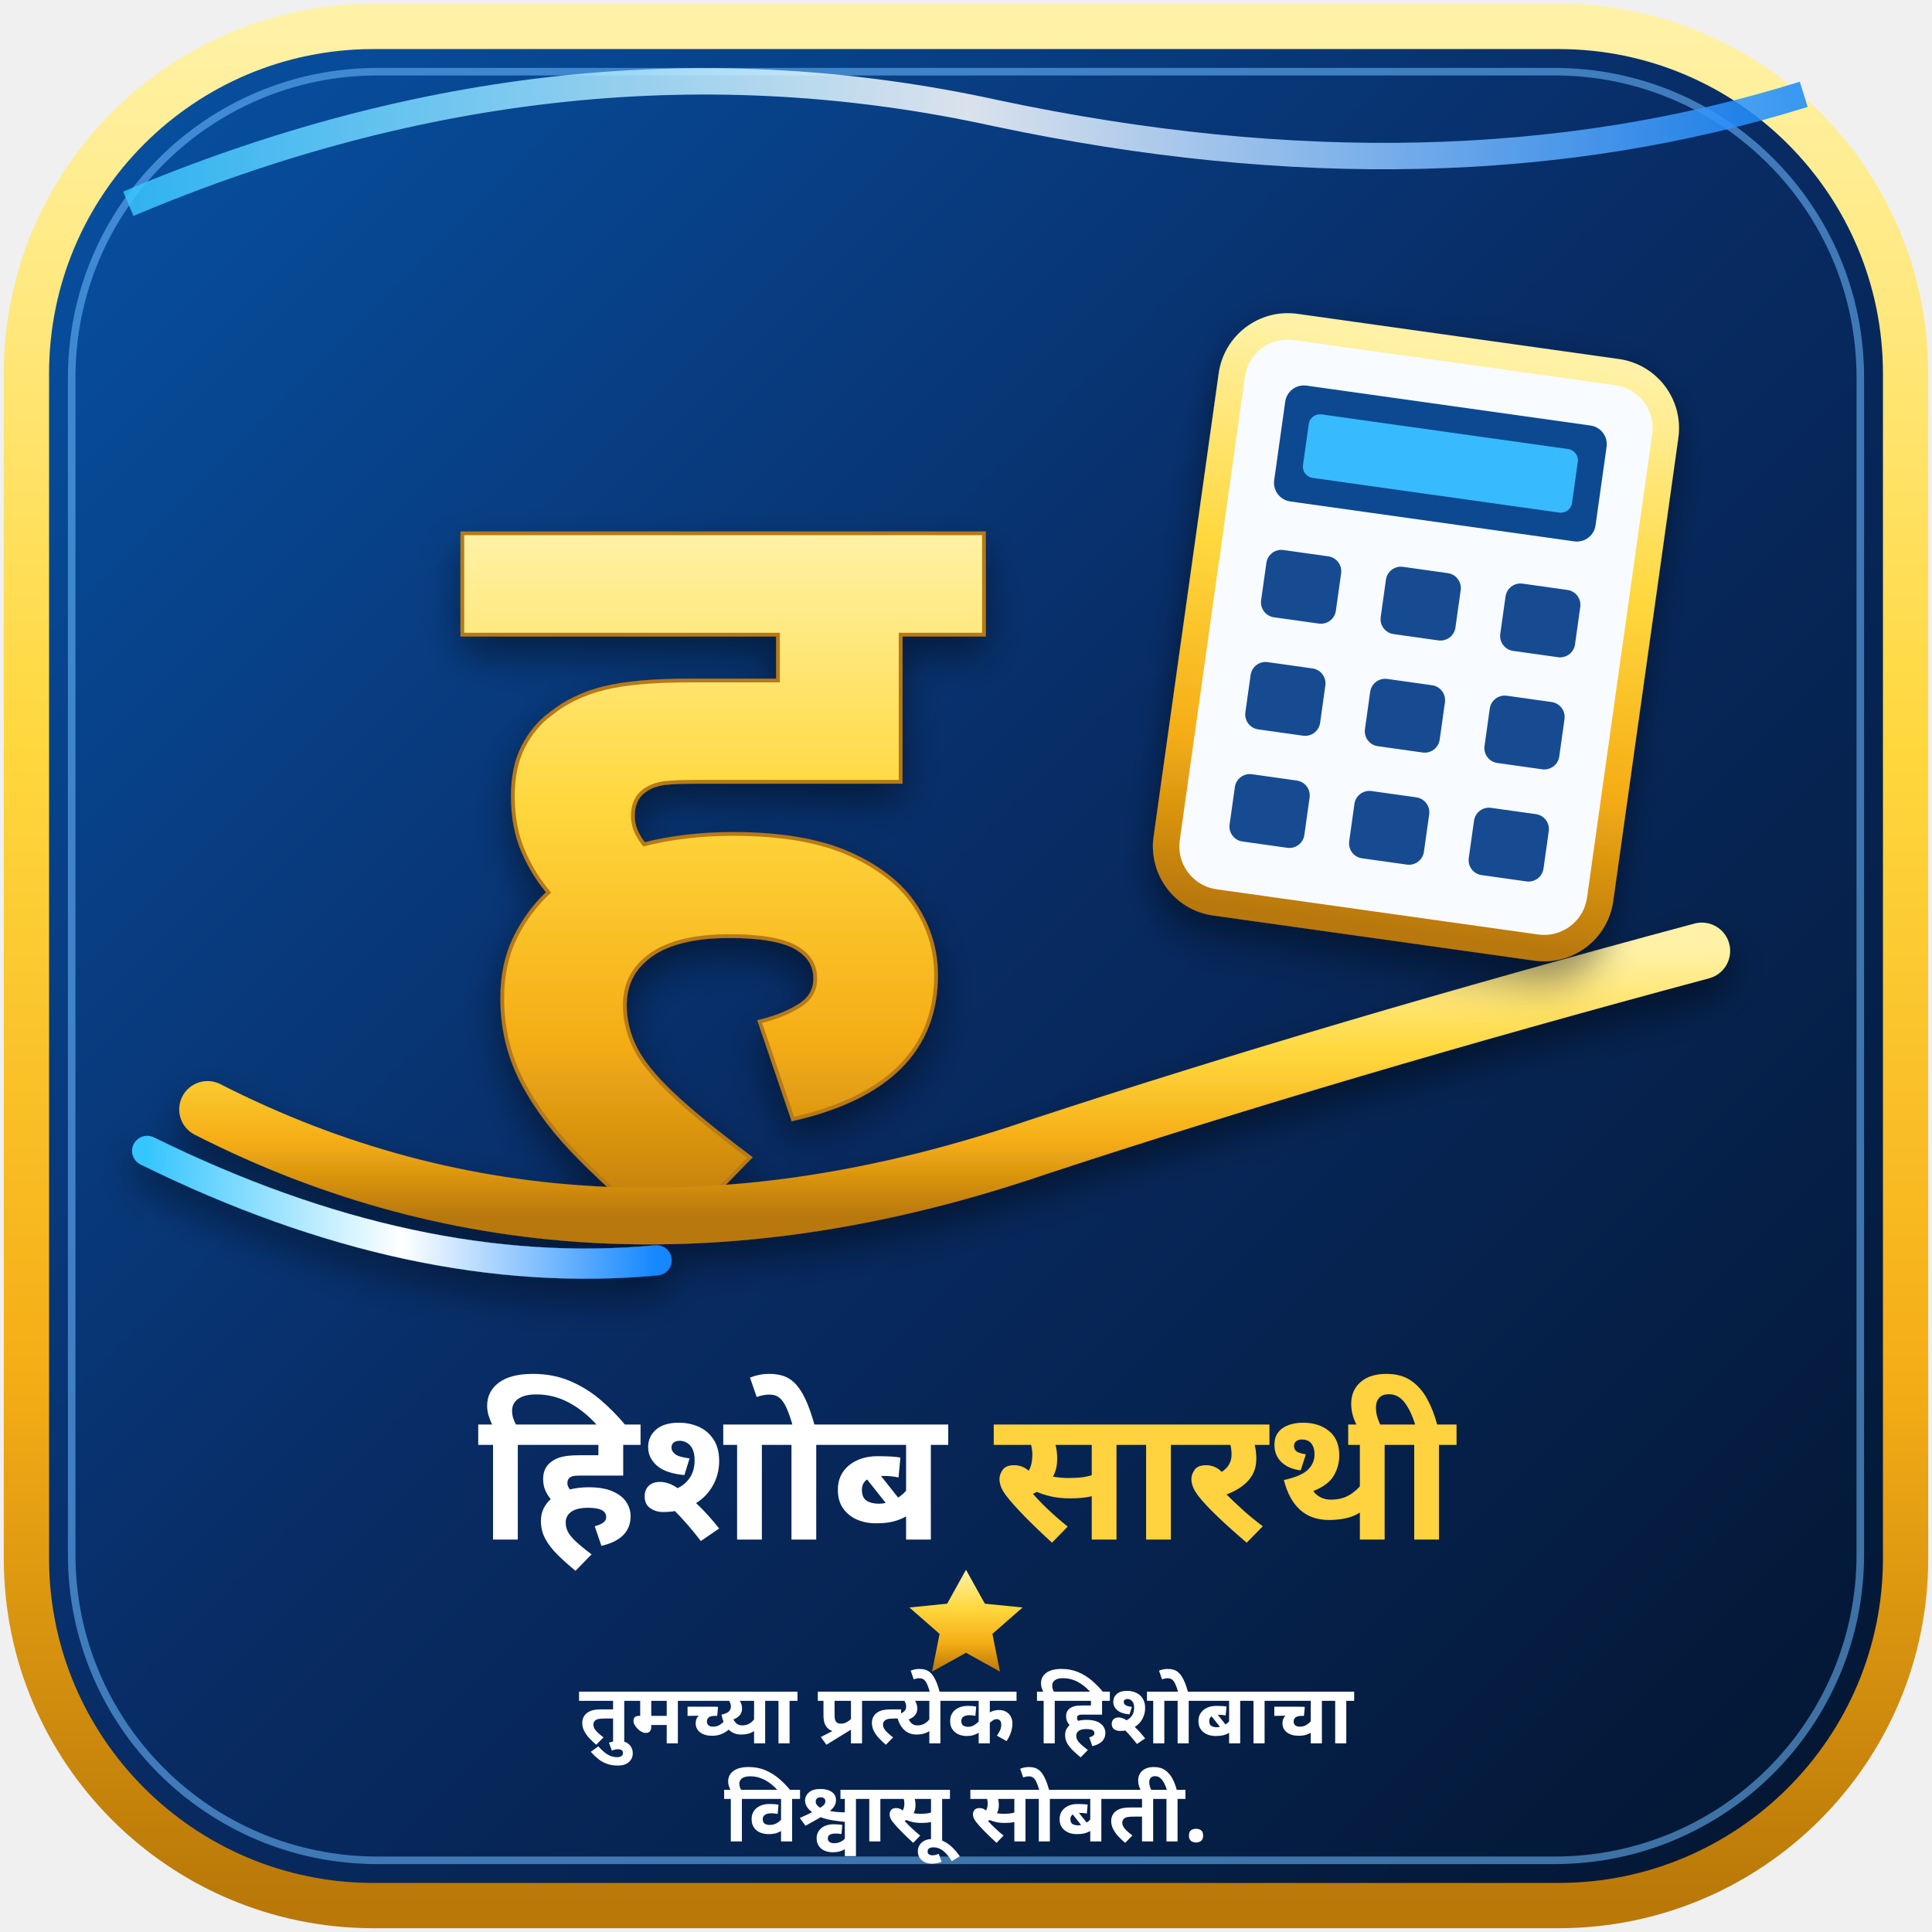
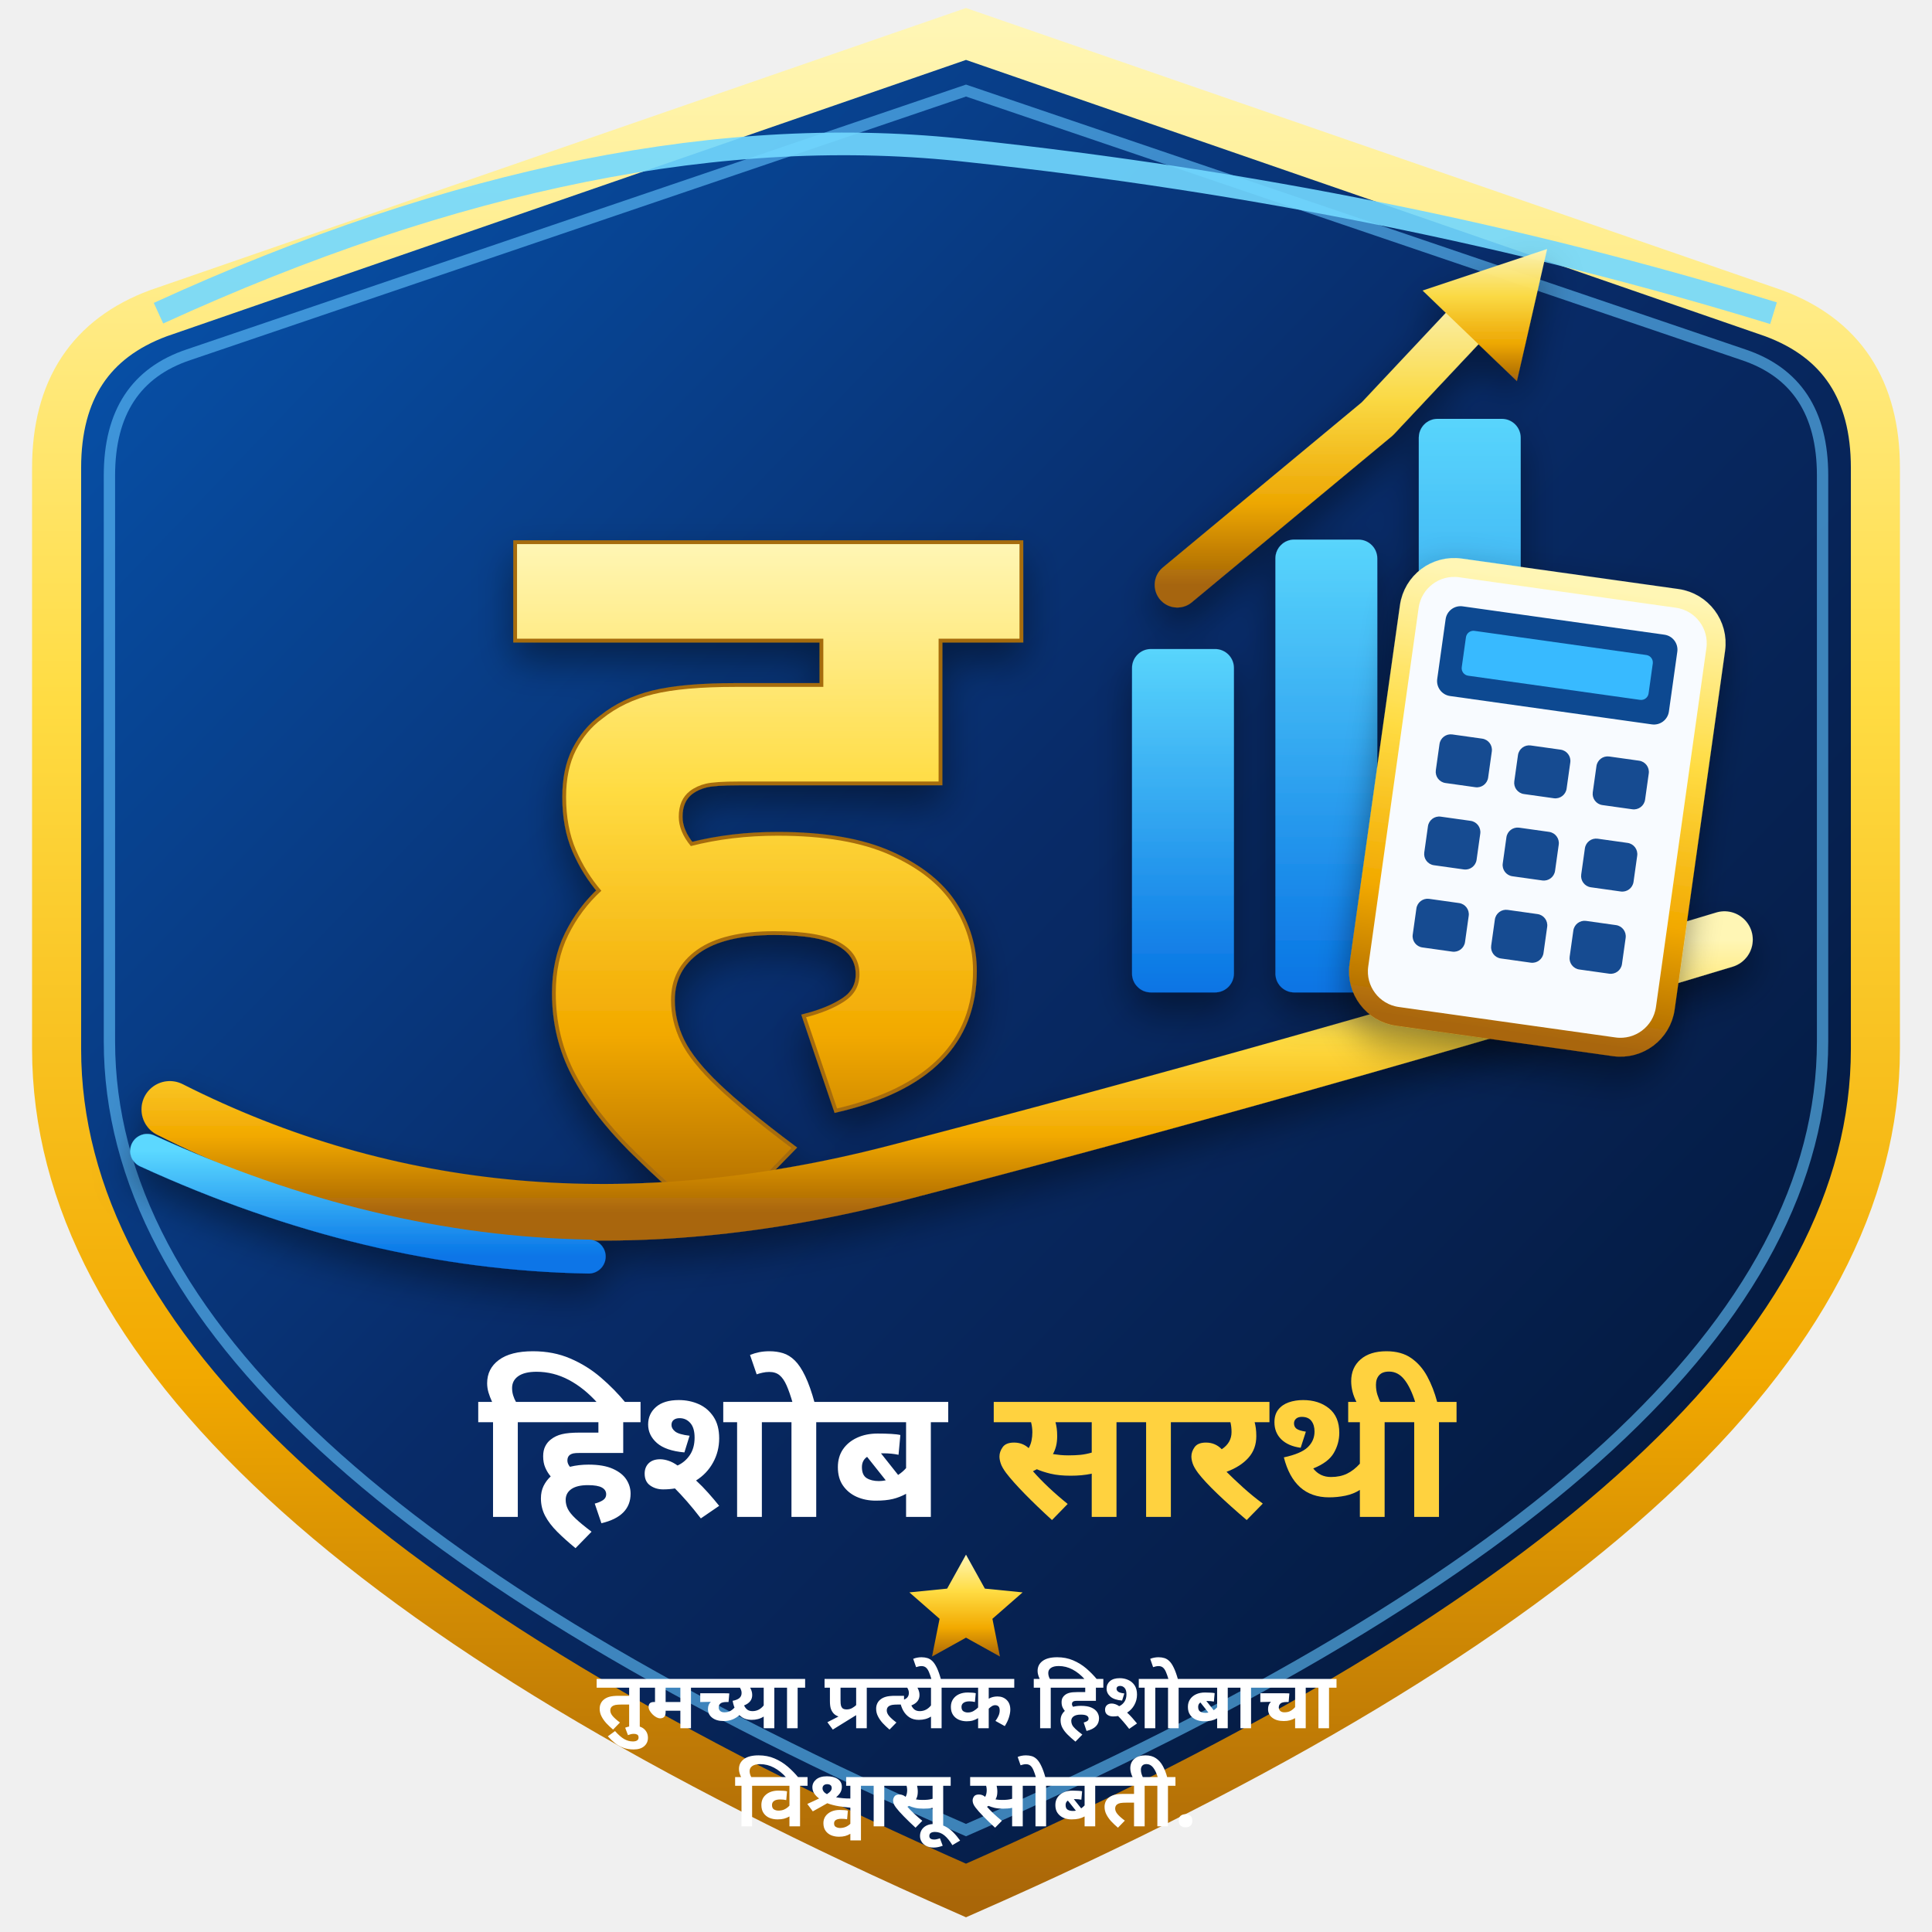
<svg xmlns="http://www.w3.org/2000/svg" viewBox="0 0 512 512" role="img" aria-labelledby="title desc">
  <defs>
    <linearGradient id="bg" x1="0" y1="0" x2="1" y2="1">
-       <stop stop-color="#0753a6" />
-       <stop offset=".48" stop-color="#082c65" />
-       <stop offset="1" stop-color="#03152f" />
+       <stop stop-color="#0758b5" />
+       <stop offset=".48" stop-color="#082b68" />
+       <stop offset="1" stop-color="#03132f" />
    </linearGradient>
    <linearGradient id="gold" x1="0" y1="0" x2="0" y2="1">
-       <stop stop-color="#fff2a6" />
-       <stop offset=".38" stop-color="#ffd83e" />
-       <stop offset=".72" stop-color="#f5ad16" />
-       <stop offset="1" stop-color="#b97808" />
+       <stop stop-color="#fff6b5" />
+       <stop offset=".36" stop-color="#ffdc43" />
+       <stop offset=".72" stop-color="#f2a900" />
+       <stop offset="1" stop-color="#a96608" />
    </linearGradient>
-     <linearGradient id="shine" x1="0" y1="0" x2="1" y2="0">
-       <stop stop-color="#36c5ff" />
-       <stop offset=".5" stop-color="#fff" />
-       <stop offset="1" stop-color="#1487ff" />
+     <linearGradient id="blue" x1="0" y1="0" x2="0" y2="1">
+       <stop stop-color="#5bd8ff" />
+       <stop offset="1" stop-color="#0875e7" />
    </linearGradient>
    <filter id="shadow" x="-30%" y="-30%" width="160%" height="160%">
      <feGaussianBlur in="SourceAlpha" stdDeviation="5" />
      <feOffset dy="5" />
      <feComponentTransfer>
-         <feFuncA type="linear" slope=".45" />
+         <feFuncA type="linear" slope=".42" />
      </feComponentTransfer>
      <feMerge>
        <feMergeNode />
        <feMergeNode in="SourceGraphic" />
      </feMerge>
    </filter>
  </defs>
-   <rect x="7" y="7" width="498" height="498" rx="92" fill="url(#bg)" stroke="url(#gold)" stroke-width="12" />
-   <rect x="19" y="19" width="474" height="474" rx="81" fill="none" stroke="#6ebcff" stroke-opacity=".55" stroke-width="2" />
-   <path d="M34 54Q150 5 264 30Q382 55 478 25" fill="none" stroke="url(#shine)" stroke-width="7" opacity=".85" />
+   <path d="M256 9L470 83Q497 93 497 124V278Q497 395 256 501Q15 395 15 278V124Q15 93 42 83Z" fill="url(#bg)" stroke="url(#gold)" stroke-width="13" />
+   <path d="M256 24L462 94Q483 101 483 126V276Q483 386 256 485Q29 386 29 276V126Q29 101 50 94Z" fill="none" stroke="#62c5ff" stroke-opacity=".6" stroke-width="3" />
+   <path d="M42 83Q160 29 257 40Q369 52 470 83" fill="none" stroke="#72d8ff" stroke-width="6" opacity=".9" />
  <g filter="url(#shadow)">
-     <text x="190" y="288" text-anchor="middle" font-family="'Noto Sans Devanagari','Nirmala UI',sans-serif" font-size="235" font-weight="900" fill="url(#gold)" stroke="#b77a12" stroke-width="2" paint-order="stroke">ह</text>
-     <path d="M55 294Q155 345 275 304Q354 278 451 252" fill="none" stroke="url(#gold)" stroke-width="15" stroke-linecap="round" />
-     <path d="M39 305Q110 340 174 334" fill="none" stroke="url(#shine)" stroke-width="8" stroke-linecap="round" />
+     <text x="202" y="286" text-anchor="middle" font-family="'Noto Sans Devanagari','Nirmala UI',sans-serif" font-size="228" font-weight="900" fill="url(#gold)" stroke="#a66c0b" stroke-width="2" paint-order="stroke">ह</text>
+     <path d="M45 294Q132 338 237 311Q341 284 457 249" fill="none" stroke="url(#gold)" stroke-width="15" stroke-linecap="round" />
+     <path d="M39 305Q98 332 156 333" fill="none" stroke="url(#blue)" stroke-width="9" stroke-linecap="round" />
  </g>
-   <g transform="rotate(8 375 185)" filter="url(#shadow)">
-     <rect x="315" y="92" width="116" height="154" rx="15" fill="#f8fbff" stroke="url(#gold)" stroke-width="7" />
-     <rect x="330" y="107" width="86" height="31" rx="5" fill="#0b4a91" />
-     <rect x="337" y="114" width="72" height="17" rx="3" fill="#38baff" />
+   <g opacity=".98" filter="url(#shadow)">
+     <rect x="300" y="172" width="27" height="91" rx="5" fill="url(#blue)" />
+     <rect x="338" y="143" width="27" height="120" rx="5" fill="url(#blue)" />
+     <rect x="376" y="111" width="27" height="152" rx="5" fill="url(#blue)" />
+     <path d="M312 155L365 111L396 78" fill="none" stroke="url(#gold)" stroke-width="12" stroke-linecap="round" stroke-linejoin="round" />
+     <path d="M377 77L410 66L402 101Z" fill="url(#gold)" />
+   </g>
+   <g transform="rotate(8 407 224)" filter="url(#shadow)">
+     <rect x="365" y="154" width="82" height="120" rx="12" fill="#f8fbff" stroke="url(#gold)" stroke-width="5" />
+     <rect x="375" y="164" width="62" height="24" rx="4" fill="#0b4a91" />
+     <rect x="381" y="170" width="50" height="12" rx="2" fill="#39baff" />
    <g fill="#164b91">
-       <rect x="331" y="151" width="20" height="18" rx="4" />
-       <rect x="363" y="151" width="20" height="18" rx="4" />
-       <rect x="395" y="151" width="20" height="18" rx="4" />
-       <rect x="331" y="181" width="20" height="18" rx="4" />
-       <rect x="363" y="181" width="20" height="18" rx="4" />
-       <rect x="395" y="181" width="20" height="18" rx="4" />
-       <rect x="331" y="211" width="20" height="18" rx="4" />
-       <rect x="363" y="211" width="20" height="18" rx="4" />
-       <rect x="395" y="211" width="20" height="18" rx="4" />
+       <rect x="378" y="198" width="14" height="13" rx="3" />
+       <rect x="399" y="198" width="14" height="13" rx="3" />
+       <rect x="420" y="198" width="14" height="13" rx="3" />
+       <rect x="378" y="220" width="14" height="13" rx="3" />
+       <rect x="399" y="220" width="14" height="13" rx="3" />
+       <rect x="420" y="220" width="14" height="13" rx="3" />
+       <rect x="378" y="242" width="14" height="13" rx="3" />
+       <rect x="399" y="242" width="14" height="13" rx="3" />
+       <rect x="420" y="242" width="14" height="13" rx="3" />
    </g>
  </g>
-   <path d="M40 355H472" stroke="url(#gold)" stroke-width="3" />
-   <text x="256" y="408" text-anchor="middle" font-family="'Noto Sans Devanagari','Nirmala UI',sans-serif" font-size="49" font-weight="900" fill="#fff">हिशोब <tspan fill="#ffd23f">सारथी</tspan>
+   <path d="M54 350H458" stroke="url(#gold)" stroke-width="3" />
+   <text x="256" y="402" text-anchor="middle" font-family="'Noto Sans Devanagari','Nirmala UI',sans-serif" font-size="49" font-weight="900" fill="#fff">हिशोब <tspan fill="#ffd23f">सारथी</tspan>
  </text>
-   <path d="M62 426H202M310 426H450" stroke="url(#gold)" stroke-width="3" />
-   <path d="M256 416l5 9 10 1-8 7 2 10-9-5-9 5 2-10-8-7 10-1z" fill="url(#gold)" />
-   <text x="256" y="462" text-anchor="middle" font-family="'Noto Sans Devanagari','Nirmala UI',sans-serif" font-size="22" font-weight="700" fill="#fff">तुमच्या प्रत्येक हिशोबाचा</text>
-   <text x="256" y="488" text-anchor="middle" font-family="'Noto Sans Devanagari','Nirmala UI',sans-serif" font-size="22" font-weight="700" fill="#fff">विश्वासू सोबती.</text>
+   <path d="M67 422H204M308 422H445" stroke="url(#gold)" stroke-width="3" />
+   <path d="M256 412l5 9 10 1-8 7 2 10-9-5-9 5 2-10-8-7 10-1z" fill="url(#gold)" />
+   <text x="256" y="458" text-anchor="middle" font-family="'Noto Sans Devanagari','Nirmala UI',sans-serif" font-size="21" font-weight="700" fill="#fff">तुमच्या प्रत्येक हिशोबाचा</text>
+   <text x="256" y="484" text-anchor="middle" font-family="'Noto Sans Devanagari','Nirmala UI',sans-serif" font-size="21" font-weight="700" fill="#fff">विश्वासू सोबती.</text>
</svg>
